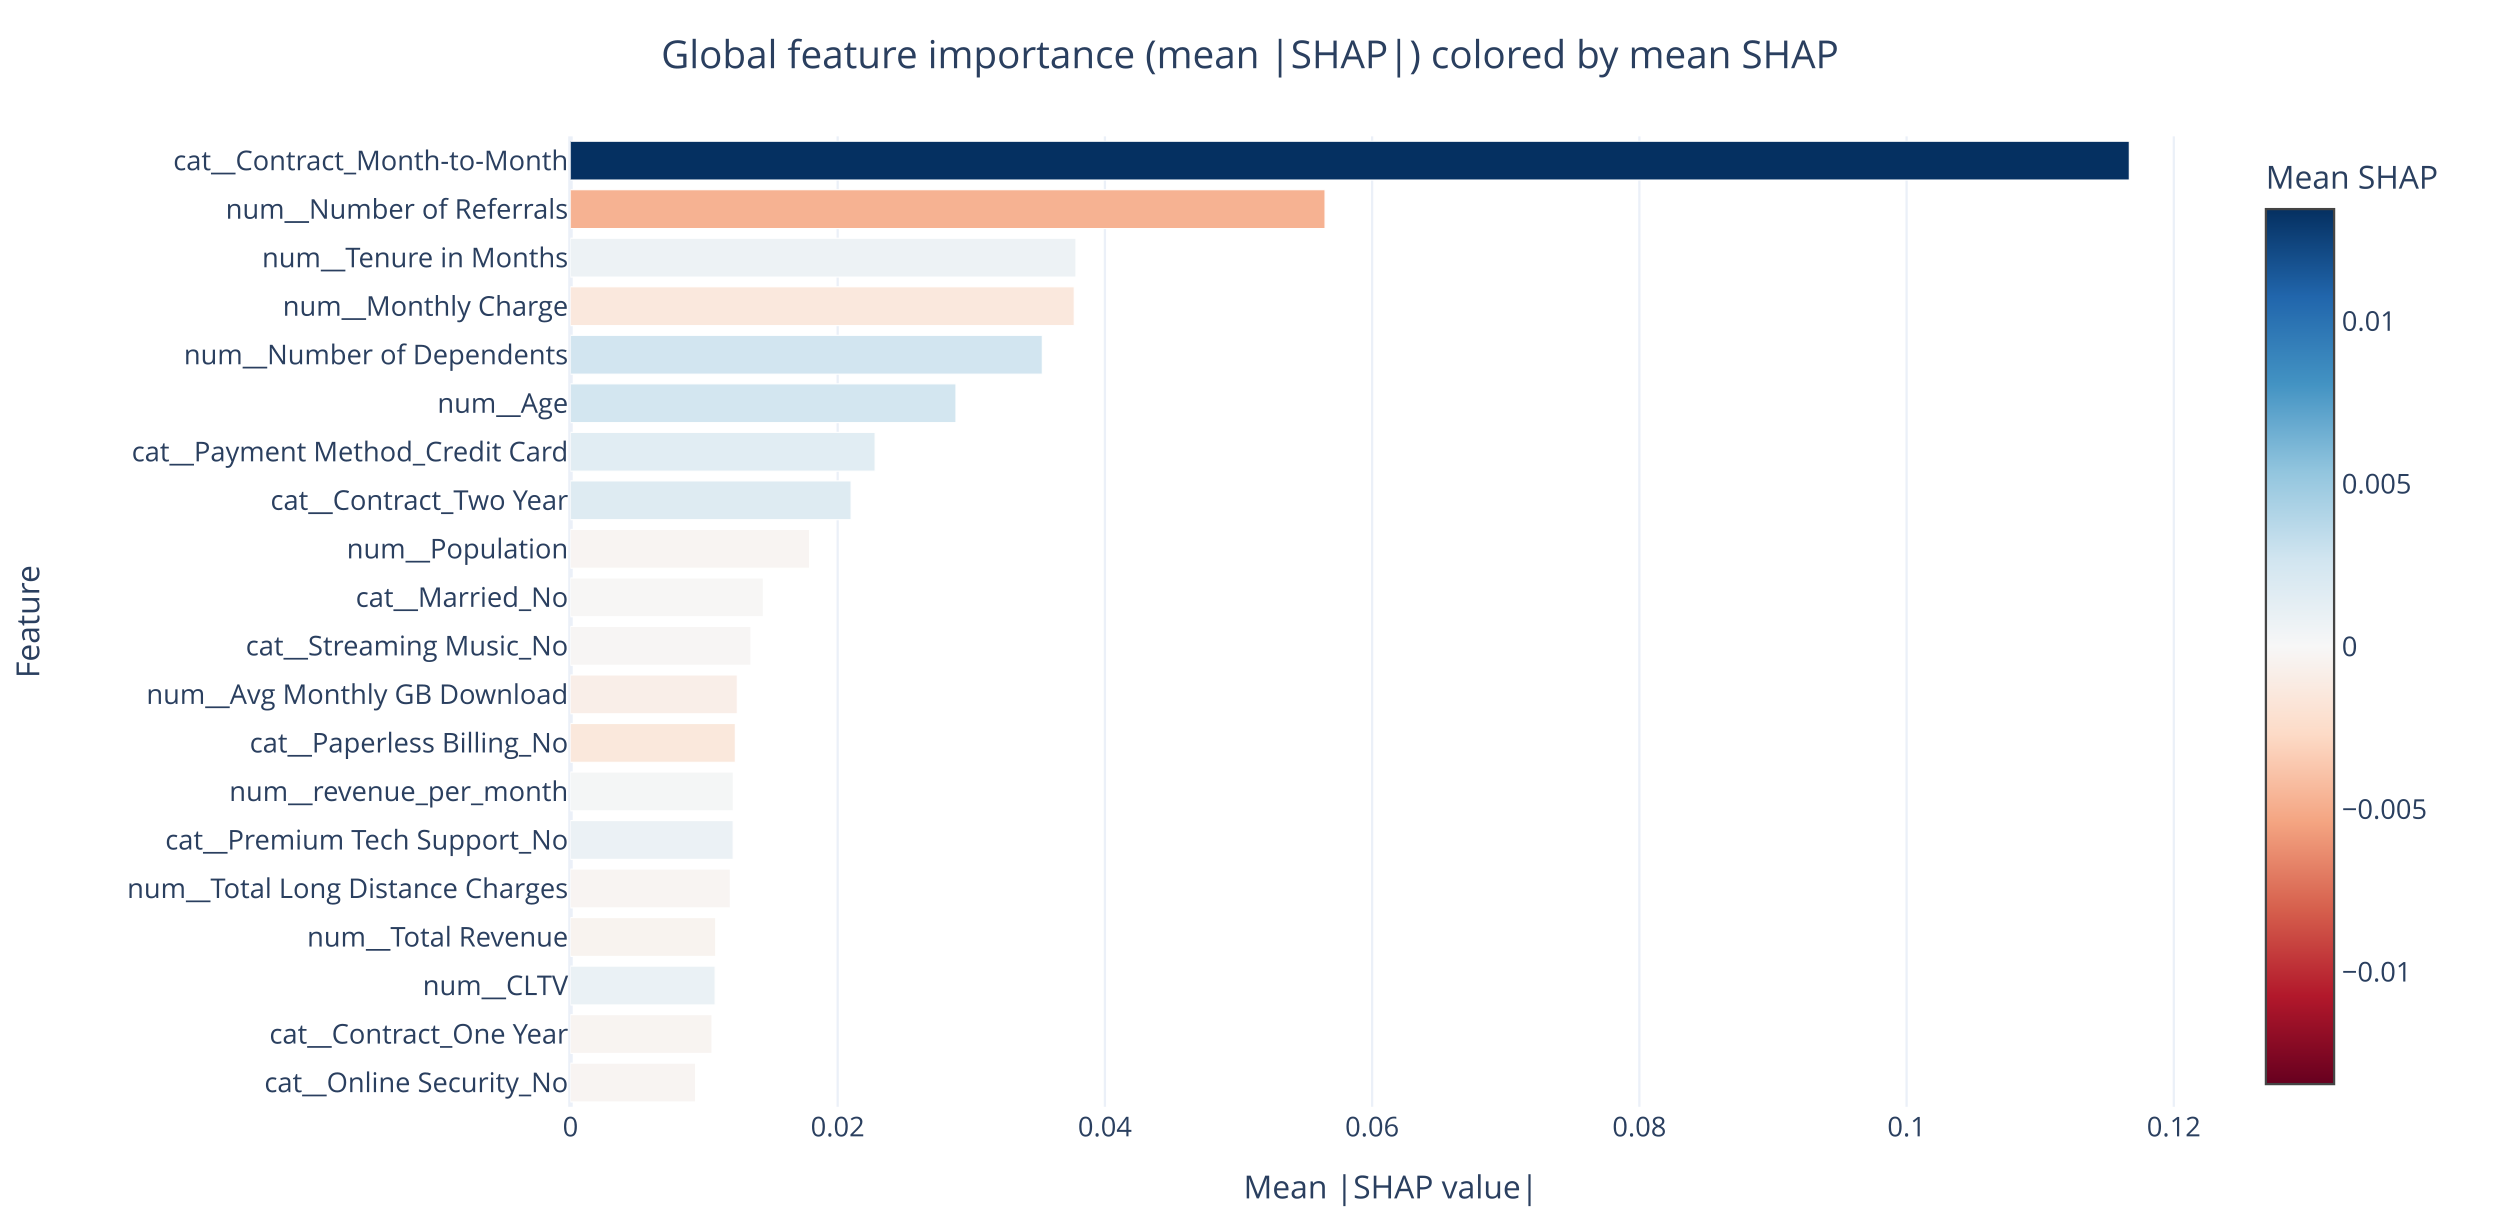
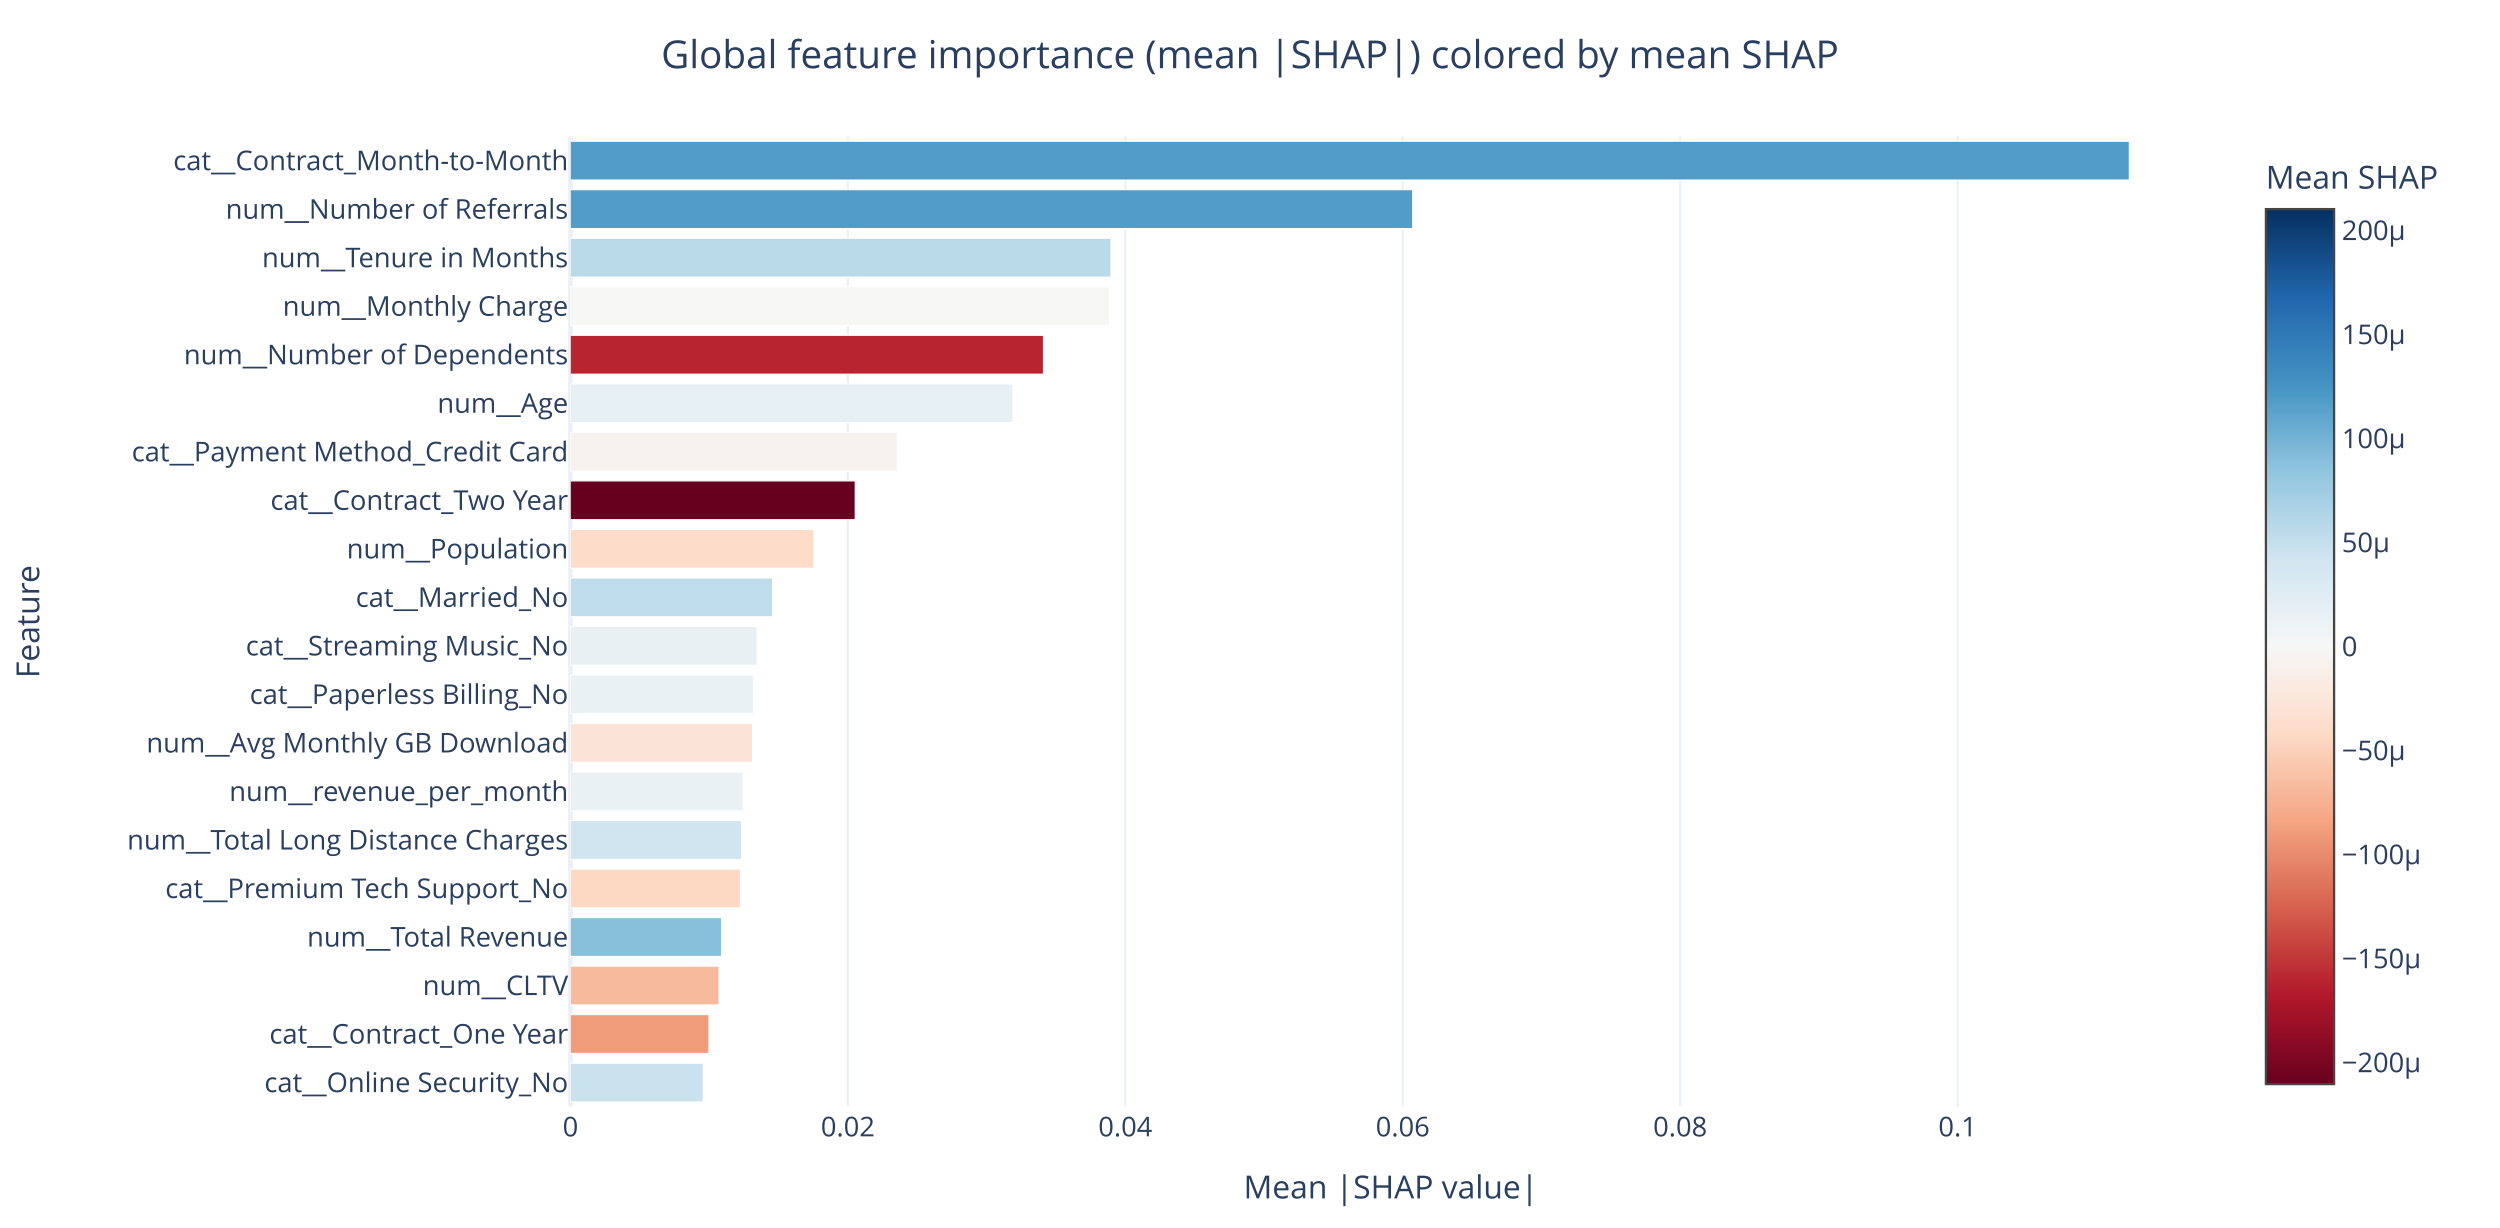
<svg xmlns="http://www.w3.org/2000/svg" class="main-svg" width="1100" height="540" style="" viewBox="0 0 1100 540">
  <rect x="0" y="0" width="1100" height="540" style="fill: rgb(255, 255, 255); fill-opacity: 1;" />
-   <defs id="defs-db3d62">
+   <defs id="defs-531230">
    <g class="clips">
-       <clipPath id="clipdb3d62xyplot" class="plotclip">
+       <clipPath id="clip531230xyplot" class="plotclip">
        <rect width="722" height="427" />
      </clipPath>
-       <clipPath class="axesclip" id="clipdb3d62x">
+       <clipPath class="axesclip" id="clip531230x">
        <rect x="251" y="0" width="722" height="540" />
      </clipPath>
-       <clipPath class="axesclip" id="clipdb3d62y">
+       <clipPath class="axesclip" id="clip531230y">
        <rect x="0" y="60" width="1100" height="427" />
      </clipPath>
-       <clipPath class="axesclip" id="clipdb3d62xy">
+       <clipPath class="axesclip" id="clip531230xy">
        <rect x="251" y="60" width="722" height="427" />
      </clipPath>
    </g>
    <g class="gradients">
-       <linearGradient x1="0" y1="1" x2="0" y2="0" gradientUnits="objectBoundingBox" id="gdb3d62-cb228880">
+       <linearGradient x1="0" y1="1" x2="0" y2="0" gradientUnits="objectBoundingBox" id="g531230-cb0753b0">
        <stop offset="0%" stop-color="rgb(103, 0, 31)" stop-opacity="1" />
        <stop offset="10%" stop-color="rgb(178, 24, 43)" stop-opacity="1" />
        <stop offset="20%" stop-color="rgb(214, 96, 77)" stop-opacity="1" />
        <stop offset="30%" stop-color="rgb(244, 165, 130)" stop-opacity="1" />
        <stop offset="40%" stop-color="rgb(253, 219, 199)" stop-opacity="1" />
        <stop offset="50%" stop-color="rgb(247, 247, 247)" stop-opacity="1" />
        <stop offset="60%" stop-color="rgb(209, 229, 240)" stop-opacity="1" />
        <stop offset="70%" stop-color="rgb(146, 197, 222)" stop-opacity="1" />
        <stop offset="80%" stop-color="rgb(67, 147, 195)" stop-opacity="1" />
        <stop offset="90%" stop-color="rgb(33, 102, 172)" stop-opacity="1" />
        <stop offset="100%" stop-color="rgb(5, 48, 97)" stop-opacity="1" />
      </linearGradient>
    </g>
    <g class="patterns" />
  </defs>
  <g class="bglayer" />
  <g class="layer-below">
    <g class="imagelayer" />
    <g class="shapelayer" />
  </g>
  <g class="cartesianlayer">
    <g class="subplot xy">
      <g class="layer-subplot">
        <g class="shapelayer" />
        <g class="imagelayer" />
      </g>
      <g class="minor-gridlayer">
        <g class="x" />
        <g class="y" />
      </g>
      <g class="gridlayer">
        <g class="x">
-           <path class="xgrid crisp" transform="translate(368.58,0)" d="M0,60v427" style="stroke: rgb(235, 240, 248); stroke-opacity: 1; stroke-width: 1px;" />
-           <path class="xgrid crisp" transform="translate(486.16,0)" d="M0,60v427" style="stroke: rgb(235, 240, 248); stroke-opacity: 1; stroke-width: 1px;" />
-           <path class="xgrid crisp" transform="translate(603.74,0)" d="M0,60v427" style="stroke: rgb(235, 240, 248); stroke-opacity: 1; stroke-width: 1px;" />
-           <path class="xgrid crisp" transform="translate(721.32,0)" d="M0,60v427" style="stroke: rgb(235, 240, 248); stroke-opacity: 1; stroke-width: 1px;" />
-           <path class="xgrid crisp" transform="translate(838.9,0)" d="M0,60v427" style="stroke: rgb(235, 240, 248); stroke-opacity: 1; stroke-width: 1px;" />
-           <path class="xgrid crisp" transform="translate(956.48,0)" d="M0,60v427" style="stroke: rgb(235, 240, 248); stroke-opacity: 1; stroke-width: 1px;" />
+           <path class="xgrid crisp" transform="translate(373.07,0)" d="M0,60v427" style="stroke: rgb(235, 240, 248); stroke-opacity: 1; stroke-width: 1px;" />
+           <path class="xgrid crisp" transform="translate(495.14,0)" d="M0,60v427" style="stroke: rgb(235, 240, 248); stroke-opacity: 1; stroke-width: 1px;" />
+           <path class="xgrid crisp" transform="translate(617.21,0)" d="M0,60v427" style="stroke: rgb(235, 240, 248); stroke-opacity: 1; stroke-width: 1px;" />
+           <path class="xgrid crisp" transform="translate(739.28,0)" d="M0,60v427" style="stroke: rgb(235, 240, 248); stroke-opacity: 1; stroke-width: 1px;" />
+           <path class="xgrid crisp" transform="translate(861.35,0)" d="M0,60v427" style="stroke: rgb(235, 240, 248); stroke-opacity: 1; stroke-width: 1px;" />
        </g>
        <g class="y" />
      </g>
      <g class="zerolinelayer">
        <path class="xzl zl crisp" transform="translate(251,0)" d="M0,60v427" style="stroke: rgb(235, 240, 248); stroke-opacity: 1; stroke-width: 2px;" />
      </g>
      <g class="layer-between">
        <g class="shapelayer" />
        <g class="imagelayer" />
      </g>
      <path class="xlines-below" />
      <path class="ylines-below" />
      <g class="overlines-below" />
      <g class="xaxislayer-below" />
      <g class="yaxislayer-below" />
      <g class="overaxes-below" />
      <g class="overplot">
-         <g class="xy" transform="translate(251,60)" clip-path="url(#clipdb3d62xyplot)">
+         <g class="xy" transform="translate(251,60)" clip-path="url(#clip531230xyplot)">
          <g class="barlayer mlayer">
            <g class="trace bars" style="opacity: 1;">
              <g class="points">
                <g class="point">
-                   <path d="M0,424.87V407.79H55.08V424.87Z" style="vector-effect: none; opacity: 1; stroke-width: 0.5px; fill: rgb(248, 244, 242); fill-opacity: 1; stroke: rgb(255, 255, 255); stroke-opacity: 1;" />
-                 </g>
-                 <g class="point">
-                   <path d="M0,403.52V386.44H62.27V403.52Z" style="vector-effect: none; opacity: 1; stroke-width: 0.5px; fill: rgb(248, 244, 241); fill-opacity: 1; stroke: rgb(255, 255, 255); stroke-opacity: 1;" />
-                 </g>
-                 <g class="point">
-                   <path d="M0,382.17V365.09H63.67V382.17Z" style="vector-effect: none; opacity: 1; stroke-width: 0.5px; fill: rgb(234, 241, 245); fill-opacity: 1; stroke: rgb(255, 255, 255); stroke-opacity: 1;" />
-                 </g>
-                 <g class="point">
-                   <path d="M0,360.82V343.74H63.92V360.82Z" style="vector-effect: none; opacity: 1; stroke-width: 0.5px; fill: rgb(248, 243, 239); fill-opacity: 1; stroke: rgb(255, 255, 255); stroke-opacity: 1;" />
-                 </g>
-                 <g class="point">
-                   <path d="M0,339.47V322.39H70.36V339.47Z" style="vector-effect: none; opacity: 1; stroke-width: 0.5px; fill: rgb(248, 244, 242); fill-opacity: 1; stroke: rgb(255, 255, 255); stroke-opacity: 1;" />
-                 </g>
-                 <g class="point">
-                   <path d="M0,318.12V301.04H71.6V318.12Z" style="vector-effect: none; opacity: 1; stroke-width: 0.5px; fill: rgb(235, 241, 245); fill-opacity: 1; stroke: rgb(255, 255, 255); stroke-opacity: 1;" />
-                 </g>
-                 <g class="point">
-                   <path d="M0,296.77V279.69H71.65V296.77Z" style="vector-effect: none; opacity: 1; stroke-width: 0.5px; fill: rgb(244, 246, 246); fill-opacity: 1; stroke: rgb(255, 255, 255); stroke-opacity: 1;" />
-                 </g>
-                 <g class="point">
-                   <path d="M0,275.42V258.34H72.55V275.42Z" style="vector-effect: none; opacity: 1; stroke-width: 0.5px; fill: rgb(250, 232, 220); fill-opacity: 1; stroke: rgb(255, 255, 255); stroke-opacity: 1;" />
-                 </g>
-                 <g class="point">
-                   <path d="M0,254.07V236.99H73.42V254.07Z" style="vector-effect: none; opacity: 1; stroke-width: 0.5px; fill: rgb(249, 238, 232); fill-opacity: 1; stroke: rgb(255, 255, 255); stroke-opacity: 1;" />
-                 </g>
-                 <g class="point">
-                   <path d="M0,232.72V215.64H79.42V232.72Z" style="vector-effect: none; opacity: 1; stroke-width: 0.5px; fill: rgb(247, 245, 244); fill-opacity: 1; stroke: rgb(255, 255, 255); stroke-opacity: 1;" />
-                 </g>
-                 <g class="point">
-                   <path d="M0,211.37V194.29H84.89V211.37Z" style="vector-effect: none; opacity: 1; stroke-width: 0.5px; fill: rgb(247, 246, 245); fill-opacity: 1; stroke: rgb(255, 255, 255); stroke-opacity: 1;" />
-                 </g>
-                 <g class="point">
-                   <path d="M0,190.02V172.94H105.24V190.02Z" style="vector-effect: none; opacity: 1; stroke-width: 0.5px; fill: rgb(248, 244, 242); fill-opacity: 1; stroke: rgb(255, 255, 255); stroke-opacity: 1;" />
-                 </g>
-                 <g class="point">
-                   <path d="M0,168.67V151.59H123.49V168.67Z" style="vector-effect: none; opacity: 1; stroke-width: 0.5px; fill: rgb(222, 235, 242); fill-opacity: 1; stroke: rgb(255, 255, 255); stroke-opacity: 1;" />
-                 </g>
-                 <g class="point">
-                   <path d="M0,147.32V130.24H134.06V147.32Z" style="vector-effect: none; opacity: 1; stroke-width: 0.5px; fill: rgb(225, 237, 243); fill-opacity: 1; stroke: rgb(255, 255, 255); stroke-opacity: 1;" />
-                 </g>
-                 <g class="point">
-                   <path d="M0,125.97V108.89H169.63V125.97Z" style="vector-effect: none; opacity: 1; stroke-width: 0.5px; fill: rgb(211, 230, 240); fill-opacity: 1; stroke: rgb(255, 255, 255); stroke-opacity: 1;" />
-                 </g>
-                 <g class="point">
-                   <path d="M0,104.62V87.54H207.62V104.62Z" style="vector-effect: none; opacity: 1; stroke-width: 0.5px; fill: rgb(210, 229, 240); fill-opacity: 1; stroke: rgb(255, 255, 255); stroke-opacity: 1;" />
-                 </g>
-                 <g class="point">
-                   <path d="M0,83.27V66.19H221.67V83.27Z" style="vector-effect: none; opacity: 1; stroke-width: 0.5px; fill: rgb(250, 232, 221); fill-opacity: 1; stroke: rgb(255, 255, 255); stroke-opacity: 1;" />
-                 </g>
-                 <g class="point">
-                   <path d="M0,61.91V44.83H222.42V61.91Z" style="vector-effect: none; opacity: 1; stroke-width: 0.5px; fill: rgb(237, 242, 245); fill-opacity: 1; stroke: rgb(255, 255, 255); stroke-opacity: 1;" />
-                 </g>
-                 <g class="point">
-                   <path d="M0,40.57V23.48H332.02V40.57Z" style="vector-effect: none; opacity: 1; stroke-width: 0.5px; fill: rgb(246, 178, 146); fill-opacity: 1; stroke: rgb(255, 255, 255); stroke-opacity: 1;" />
-                 </g>
-                 <g class="point">
-                   <path d="M0,19.21V2.13H685.9V19.21Z" style="vector-effect: none; opacity: 1; stroke-width: 0.5px; fill: rgb(5, 48, 97); fill-opacity: 1; stroke: rgb(255, 255, 255); stroke-opacity: 1;" />
+                   <path d="M0,424.87V407.79H58.4V424.87Z" style="vector-effect: none; opacity: 1; stroke-width: 0.5px; fill: rgb(202, 225, 238); fill-opacity: 1; stroke: rgb(255, 255, 255); stroke-opacity: 1;" />
+                 </g>
+                 <g class="point">
+                   <path d="M0,403.52V386.44H60.94V403.52Z" style="vector-effect: none; opacity: 1; stroke-width: 0.5px; fill: rgb(240, 155, 122); fill-opacity: 1; stroke: rgb(255, 255, 255); stroke-opacity: 1;" />
+                 </g>
+                 <g class="point">
+                   <path d="M0,382.17V365.09H65.37V382.17Z" style="vector-effect: none; opacity: 1; stroke-width: 0.5px; fill: rgb(247, 186, 156); fill-opacity: 1; stroke: rgb(255, 255, 255); stroke-opacity: 1;" />
+                 </g>
+                 <g class="point">
+                   <path d="M0,360.82V343.74H66.51V360.82Z" style="vector-effect: none; opacity: 1; stroke-width: 0.5px; fill: rgb(136, 191, 219); fill-opacity: 1; stroke: rgb(255, 255, 255); stroke-opacity: 1;" />
+                 </g>
+                 <g class="point">
+                   <path d="M0,339.47V322.39H74.81V339.47Z" style="vector-effect: none; opacity: 1; stroke-width: 0.5px; fill: rgb(253, 216, 195); fill-opacity: 1; stroke: rgb(255, 255, 255); stroke-opacity: 1;" />
+                 </g>
+                 <g class="point">
+                   <path d="M0,318.12V301.04H75.35V318.12Z" style="vector-effect: none; opacity: 1; stroke-width: 0.5px; fill: rgb(208, 229, 240); fill-opacity: 1; stroke: rgb(255, 255, 255); stroke-opacity: 1;" />
+                 </g>
+                 <g class="point">
+                   <path d="M0,296.77V279.69H75.98V296.77Z" style="vector-effect: none; opacity: 1; stroke-width: 0.5px; fill: rgb(234, 241, 245); fill-opacity: 1; stroke: rgb(255, 255, 255); stroke-opacity: 1;" />
+                 </g>
+                 <g class="point">
+                   <path d="M0,275.42V258.34H80.19V275.42Z" style="vector-effect: none; opacity: 1; stroke-width: 0.5px; fill: rgb(251, 228, 215); fill-opacity: 1; stroke: rgb(255, 255, 255); stroke-opacity: 1;" />
+                 </g>
+                 <g class="point">
+                   <path d="M0,254.07V236.99H80.63V254.07Z" style="vector-effect: none; opacity: 1; stroke-width: 0.5px; fill: rgb(234, 241, 245); fill-opacity: 1; stroke: rgb(255, 255, 255); stroke-opacity: 1;" />
+                 </g>
+                 <g class="point">
+                   <path d="M0,232.72V215.64H82.14V232.72Z" style="vector-effect: none; opacity: 1; stroke-width: 0.5px; fill: rgb(233, 240, 244); fill-opacity: 1; stroke: rgb(255, 255, 255); stroke-opacity: 1;" />
+                 </g>
+                 <g class="point">
+                   <path d="M0,211.37V194.29H88.98V211.37Z" style="vector-effect: none; opacity: 1; stroke-width: 0.5px; fill: rgb(191, 220, 235); fill-opacity: 1; stroke: rgb(255, 255, 255); stroke-opacity: 1;" />
+                 </g>
+                 <g class="point">
+                   <path d="M0,190.02V172.94H107.16V190.02Z" style="vector-effect: none; opacity: 1; stroke-width: 0.5px; fill: rgb(253, 220, 201); fill-opacity: 1; stroke: rgb(255, 255, 255); stroke-opacity: 1;" />
+                 </g>
+                 <g class="point">
+                   <path d="M0,168.67V151.59H125.3V168.67Z" style="vector-effect: none; opacity: 1; stroke-width: 0.5px; fill: rgb(103, 0, 31); fill-opacity: 1; stroke: rgb(255, 255, 255); stroke-opacity: 1;" />
+                 </g>
+                 <g class="point">
+                   <path d="M0,147.32V130.24H143.81V147.32Z" style="vector-effect: none; opacity: 1; stroke-width: 0.5px; fill: rgb(248, 242, 238); fill-opacity: 1; stroke: rgb(255, 255, 255); stroke-opacity: 1;" />
+                 </g>
+                 <g class="point">
+                   <path d="M0,125.97V108.89H194.69V125.97Z" style="vector-effect: none; opacity: 1; stroke-width: 0.5px; fill: rgb(231, 240, 244); fill-opacity: 1; stroke: rgb(255, 255, 255); stroke-opacity: 1;" />
+                 </g>
+                 <g class="point">
+                   <path d="M0,104.62V87.54H208.13V104.62Z" style="vector-effect: none; opacity: 1; stroke-width: 0.5px; fill: rgb(184, 36, 48); fill-opacity: 1; stroke: rgb(255, 255, 255); stroke-opacity: 1;" />
+                 </g>
+                 <g class="point">
+                   <path d="M0,83.27V66.19H237.26V83.27Z" style="vector-effect: none; opacity: 1; stroke-width: 0.5px; fill: rgb(247, 247, 246); fill-opacity: 1; stroke: rgb(255, 255, 255); stroke-opacity: 1;" />
+                 </g>
+                 <g class="point">
+                   <path d="M0,61.91V44.83H237.83V61.91Z" style="vector-effect: none; opacity: 1; stroke-width: 0.5px; fill: rgb(186, 217, 233); fill-opacity: 1; stroke: rgb(255, 255, 255); stroke-opacity: 1;" />
+                 </g>
+                 <g class="point">
+                   <path d="M0,40.57V23.48H370.6V40.57Z" style="vector-effect: none; opacity: 1; stroke-width: 0.5px; fill: rgb(81, 156, 200); fill-opacity: 1; stroke: rgb(255, 255, 255); stroke-opacity: 1;" />
+                 </g>
+                 <g class="point">
+                   <path d="M0,19.21V2.13H685.9V19.21Z" style="vector-effect: none; opacity: 1; stroke-width: 0.5px; fill: rgb(81, 156, 200); fill-opacity: 1; stroke: rgb(255, 255, 255); stroke-opacity: 1;" />
                </g>
              </g>
            </g>
          </g>
        </g>
      </g>
      <g class="zerolinelayer-above" />
      <path class="xlines-above crisp" d="M0,0" style="fill: none;" />
      <path class="ylines-above crisp" d="M0,0" style="fill: none;" />
      <g class="overlines-above" />
      <g class="xaxislayer-above">
        <g class="xtick">
          <text text-anchor="middle" x="0" y="500" transform="translate(251,0)" style="font-family: 'Open Sans', verdana, arial, sans-serif; font-size: 12px; fill: rgb(42, 63, 95); fill-opacity: 1; white-space: pre;">0</text>
        </g>
        <g class="xtick">
-           <text text-anchor="middle" x="0" y="500" style="font-family: 'Open Sans', verdana, arial, sans-serif; font-size: 12px; fill: rgb(42, 63, 95); fill-opacity: 1; white-space: pre;" transform="translate(368.58,0)">0.02</text>
-         </g>
-         <g class="xtick">
-           <text text-anchor="middle" x="0" y="500" style="font-family: 'Open Sans', verdana, arial, sans-serif; font-size: 12px; fill: rgb(42, 63, 95); fill-opacity: 1; white-space: pre;" transform="translate(486.16,0)">0.04</text>
-         </g>
-         <g class="xtick">
-           <text text-anchor="middle" x="0" y="500" style="font-family: 'Open Sans', verdana, arial, sans-serif; font-size: 12px; fill: rgb(42, 63, 95); fill-opacity: 1; white-space: pre;" transform="translate(603.74,0)">0.06</text>
-         </g>
-         <g class="xtick">
-           <text text-anchor="middle" x="0" y="500" style="font-family: 'Open Sans', verdana, arial, sans-serif; font-size: 12px; fill: rgb(42, 63, 95); fill-opacity: 1; white-space: pre;" transform="translate(721.32,0)">0.08</text>
-         </g>
-         <g class="xtick">
-           <text text-anchor="middle" x="0" y="500" style="font-family: 'Open Sans', verdana, arial, sans-serif; font-size: 12px; fill: rgb(42, 63, 95); fill-opacity: 1; white-space: pre;" transform="translate(838.9,0)">0.1</text>
-         </g>
-         <g class="xtick">
-           <text text-anchor="middle" x="0" y="500" style="font-family: 'Open Sans', verdana, arial, sans-serif; font-size: 12px; fill: rgb(42, 63, 95); fill-opacity: 1; white-space: pre;" transform="translate(956.48,0)">0.12</text>
+           <text text-anchor="middle" x="0" y="500" style="font-family: 'Open Sans', verdana, arial, sans-serif; font-size: 12px; fill: rgb(42, 63, 95); fill-opacity: 1; white-space: pre;" transform="translate(373.07,0)">0.02</text>
+         </g>
+         <g class="xtick">
+           <text text-anchor="middle" x="0" y="500" style="font-family: 'Open Sans', verdana, arial, sans-serif; font-size: 12px; fill: rgb(42, 63, 95); fill-opacity: 1; white-space: pre;" transform="translate(495.14,0)">0.04</text>
+         </g>
+         <g class="xtick">
+           <text text-anchor="middle" x="0" y="500" style="font-family: 'Open Sans', verdana, arial, sans-serif; font-size: 12px; fill: rgb(42, 63, 95); fill-opacity: 1; white-space: pre;" transform="translate(617.21,0)">0.06</text>
+         </g>
+         <g class="xtick">
+           <text text-anchor="middle" x="0" y="500" style="font-family: 'Open Sans', verdana, arial, sans-serif; font-size: 12px; fill: rgb(42, 63, 95); fill-opacity: 1; white-space: pre;" transform="translate(739.28,0)">0.08</text>
+         </g>
+         <g class="xtick">
+           <text text-anchor="middle" x="0" y="500" style="font-family: 'Open Sans', verdana, arial, sans-serif; font-size: 12px; fill: rgb(42, 63, 95); fill-opacity: 1; white-space: pre;" transform="translate(861.35,0)">0.1</text>
        </g>
      </g>
      <g class="yaxislayer-above">
        <g class="ytick">
          <text text-anchor="end" x="250" y="4.2" transform="translate(0,476.33)" style="font-family: 'Open Sans', verdana, arial, sans-serif; font-size: 12px; fill: rgb(42, 63, 95); fill-opacity: 1; white-space: pre;">cat__Online Security_No</text>
        </g>
        <g class="ytick">
          <text text-anchor="end" x="250" y="4.2" transform="translate(0,454.98)" style="font-family: 'Open Sans', verdana, arial, sans-serif; font-size: 12px; fill: rgb(42, 63, 95); fill-opacity: 1; white-space: pre;">cat__Contract_One Year</text>
        </g>
        <g class="ytick">
          <text text-anchor="end" x="250" y="4.2" transform="translate(0,433.63)" style="font-family: 'Open Sans', verdana, arial, sans-serif; font-size: 12px; fill: rgb(42, 63, 95); fill-opacity: 1; white-space: pre;">num__CLTV</text>
        </g>
        <g class="ytick">
          <text text-anchor="end" x="250" y="4.2" transform="translate(0,412.28)" style="font-family: 'Open Sans', verdana, arial, sans-serif; font-size: 12px; fill: rgb(42, 63, 95); fill-opacity: 1; white-space: pre;">num__Total Revenue</text>
        </g>
        <g class="ytick">
-           <text text-anchor="end" x="250" y="4.2" transform="translate(0,390.93)" style="font-family: 'Open Sans', verdana, arial, sans-serif; font-size: 12px; fill: rgb(42, 63, 95); fill-opacity: 1; white-space: pre;">num__Total Long Distance Charges</text>
-         </g>
-         <g class="ytick">
-           <text text-anchor="end" x="250" y="4.2" transform="translate(0,369.58)" style="font-family: 'Open Sans', verdana, arial, sans-serif; font-size: 12px; fill: rgb(42, 63, 95); fill-opacity: 1; white-space: pre;">cat__Premium Tech Support_No</text>
+           <text text-anchor="end" x="250" y="4.2" transform="translate(0,390.93)" style="font-family: 'Open Sans', verdana, arial, sans-serif; font-size: 12px; fill: rgb(42, 63, 95); fill-opacity: 1; white-space: pre;">cat__Premium Tech Support_No</text>
+         </g>
+         <g class="ytick">
+           <text text-anchor="end" x="250" y="4.2" transform="translate(0,369.58)" style="font-family: 'Open Sans', verdana, arial, sans-serif; font-size: 12px; fill: rgb(42, 63, 95); fill-opacity: 1; white-space: pre;">num__Total Long Distance Charges</text>
        </g>
        <g class="ytick">
          <text text-anchor="end" x="250" y="4.2" transform="translate(0,348.23)" style="font-family: 'Open Sans', verdana, arial, sans-serif; font-size: 12px; fill: rgb(42, 63, 95); fill-opacity: 1; white-space: pre;">num__revenue_per_month</text>
        </g>
        <g class="ytick">
-           <text text-anchor="end" x="250" y="4.2" transform="translate(0,326.88)" style="font-family: 'Open Sans', verdana, arial, sans-serif; font-size: 12px; fill: rgb(42, 63, 95); fill-opacity: 1; white-space: pre;">cat__Paperless Billing_No</text>
-         </g>
-         <g class="ytick">
-           <text text-anchor="end" x="250" y="4.2" transform="translate(0,305.53)" style="font-family: 'Open Sans', verdana, arial, sans-serif; font-size: 12px; fill: rgb(42, 63, 95); fill-opacity: 1; white-space: pre;">num__Avg Monthly GB Download</text>
+           <text text-anchor="end" x="250" y="4.2" transform="translate(0,326.88)" style="font-family: 'Open Sans', verdana, arial, sans-serif; font-size: 12px; fill: rgb(42, 63, 95); fill-opacity: 1; white-space: pre;">num__Avg Monthly GB Download</text>
+         </g>
+         <g class="ytick">
+           <text text-anchor="end" x="250" y="4.2" transform="translate(0,305.53)" style="font-family: 'Open Sans', verdana, arial, sans-serif; font-size: 12px; fill: rgb(42, 63, 95); fill-opacity: 1; white-space: pre;">cat__Paperless Billing_No</text>
        </g>
        <g class="ytick">
          <text text-anchor="end" x="250" y="4.2" transform="translate(0,284.18)" style="font-family: 'Open Sans', verdana, arial, sans-serif; font-size: 12px; fill: rgb(42, 63, 95); fill-opacity: 1; white-space: pre;">cat__Streaming Music_No</text>
        </g>
        <g class="ytick">
          <text text-anchor="end" x="250" y="4.2" transform="translate(0,262.83)" style="font-family: 'Open Sans', verdana, arial, sans-serif; font-size: 12px; fill: rgb(42, 63, 95); fill-opacity: 1; white-space: pre;">cat__Married_No</text>
        </g>
        <g class="ytick">
          <text text-anchor="end" x="250" y="4.2" transform="translate(0,241.48)" style="font-family: 'Open Sans', verdana, arial, sans-serif; font-size: 12px; fill: rgb(42, 63, 95); fill-opacity: 1; white-space: pre;">num__Population</text>
        </g>
        <g class="ytick">
          <text text-anchor="end" x="250" y="4.2" transform="translate(0,220.13)" style="font-family: 'Open Sans', verdana, arial, sans-serif; font-size: 12px; fill: rgb(42, 63, 95); fill-opacity: 1; white-space: pre;">cat__Contract_Two Year</text>
        </g>
        <g class="ytick">
          <text text-anchor="end" x="250" y="4.2" transform="translate(0,198.78)" style="font-family: 'Open Sans', verdana, arial, sans-serif; font-size: 12px; fill: rgb(42, 63, 95); fill-opacity: 1; white-space: pre;">cat__Payment Method_Credit Card</text>
        </g>
        <g class="ytick">
          <text text-anchor="end" x="250" y="4.2" transform="translate(0,177.43)" style="font-family: 'Open Sans', verdana, arial, sans-serif; font-size: 12px; fill: rgb(42, 63, 95); fill-opacity: 1; white-space: pre;">num__Age</text>
        </g>
        <g class="ytick">
          <text text-anchor="end" x="250" y="4.2" transform="translate(0,156.08)" style="font-family: 'Open Sans', verdana, arial, sans-serif; font-size: 12px; fill: rgb(42, 63, 95); fill-opacity: 1; white-space: pre;">num__Number of Dependents</text>
        </g>
        <g class="ytick">
          <text text-anchor="end" x="250" y="4.2" transform="translate(0,134.73)" style="font-family: 'Open Sans', verdana, arial, sans-serif; font-size: 12px; fill: rgb(42, 63, 95); fill-opacity: 1; white-space: pre;">num__Monthly Charge</text>
        </g>
        <g class="ytick">
          <text text-anchor="end" x="250" y="4.2" transform="translate(0,113.38)" style="font-family: 'Open Sans', verdana, arial, sans-serif; font-size: 12px; fill: rgb(42, 63, 95); fill-opacity: 1; white-space: pre;">num__Tenure in Months</text>
        </g>
        <g class="ytick">
          <text text-anchor="end" x="250" y="4.2" transform="translate(0,92.03)" style="font-family: 'Open Sans', verdana, arial, sans-serif; font-size: 12px; fill: rgb(42, 63, 95); fill-opacity: 1; white-space: pre;">num__Number of Referrals</text>
        </g>
        <g class="ytick">
          <text text-anchor="end" x="250" y="4.2" transform="translate(0,70.68)" style="font-family: 'Open Sans', verdana, arial, sans-serif; font-size: 12px; fill: rgb(42, 63, 95); fill-opacity: 1; white-space: pre;">cat__Contract_Month-to-Month</text>
        </g>
      </g>
      <g class="overaxes-above" />
    </g>
  </g>
  <g class="polarlayer" />
  <g class="smithlayer" />
  <g class="ternarylayer" />
  <g class="geolayer" />
  <g class="funnelarealayer" />
  <g class="pielayer" />
  <g class="iciclelayer" />
  <g class="treemaplayer" />
  <g class="sunburstlayer" />
  <g class="glimages" />
-   <defs id="topdefs-db3d62">
+   <defs id="topdefs-531230">
    <g class="clips" />
  </defs>
  <g class="layer-above">
    <g class="imagelayer" />
    <g class="shapelayer" />
  </g>
  <g class="infolayer">
-     <g class="cb228880 colorbar" transform="translate(251,60)">
+     <g class="cb0753b0 colorbar" transform="translate(251,60)">
      <rect class="cbbg" x="735.5" y="0" width="100.877" height="428" style="fill: rgb(0, 0, 0); fill-opacity: 0; stroke: rgb(68, 68, 68); stroke-opacity: 1; stroke-width: 0;" />
      <g class="cbfills" transform="translate(0,32)">
-         <rect class="cbfill gradient_filled" style="fill: url('#gdb3d62-cb228880');" x="746" y="0" width="30" height="385" />
+         <rect class="cbfill gradient_filled" style="fill: url('#g531230-cb0753b0');" x="746" y="0" width="30" height="385" />
      </g>
      <g class="cblines" transform="translate(0,32)" />
      <g class="cbaxis crisp" transform="translate(0,-60)">
-         <g class="ycb228880tick">
-           <text text-anchor="start" x="779.4" y="4.2" transform="translate(0,427.66)" style="font-family: 'Open Sans', verdana, arial, sans-serif; font-size: 12px; fill: rgb(42, 63, 95); fill-opacity: 1; white-space: pre;">−0.01</text>
-         </g>
-         <g class="ycb228880tick">
-           <text text-anchor="start" x="779.4" y="4.2" style="font-family: 'Open Sans', verdana, arial, sans-serif; font-size: 12px; fill: rgb(42, 63, 95); fill-opacity: 1; white-space: pre;" transform="translate(0,356.08)">−0.005</text>
-         </g>
-         <g class="ycb228880tick">
+         <g class="ycb0753b0tick">
+           <text text-anchor="start" x="779.4" y="4.2" transform="translate(0,467.57)" style="font-family: 'Open Sans', verdana, arial, sans-serif; font-size: 12px; fill: rgb(42, 63, 95); fill-opacity: 1; white-space: pre;">−200μ</text>
+         </g>
+         <g class="ycb0753b0tick">
+           <text text-anchor="start" x="779.4" y="4.2" style="font-family: 'Open Sans', verdana, arial, sans-serif; font-size: 12px; fill: rgb(42, 63, 95); fill-opacity: 1; white-space: pre;" transform="translate(0,421.8)">−150μ</text>
+         </g>
+         <g class="ycb0753b0tick">
+           <text text-anchor="start" x="779.4" y="4.2" style="font-family: 'Open Sans', verdana, arial, sans-serif; font-size: 12px; fill: rgb(42, 63, 95); fill-opacity: 1; white-space: pre;" transform="translate(0,376.03)">−100μ</text>
+         </g>
+         <g class="ycb0753b0tick">
+           <text text-anchor="start" x="779.4" y="4.2" style="font-family: 'Open Sans', verdana, arial, sans-serif; font-size: 12px; fill: rgb(42, 63, 95); fill-opacity: 1; white-space: pre;" transform="translate(0,330.27)">−50μ</text>
+         </g>
+         <g class="ycb0753b0tick">
          <text text-anchor="start" x="779.4" y="4.2" style="font-family: 'Open Sans', verdana, arial, sans-serif; font-size: 12px; fill: rgb(42, 63, 95); fill-opacity: 1; white-space: pre;" transform="translate(0,284.5)">0</text>
        </g>
-         <g class="ycb228880tick">
-           <text text-anchor="start" x="779.4" y="4.2" style="font-family: 'Open Sans', verdana, arial, sans-serif; font-size: 12px; fill: rgb(42, 63, 95); fill-opacity: 1; white-space: pre;" transform="translate(0,212.92)">0.005</text>
-         </g>
-         <g class="ycb228880tick">
-           <text text-anchor="start" x="779.4" y="4.2" style="font-family: 'Open Sans', verdana, arial, sans-serif; font-size: 12px; fill: rgb(42, 63, 95); fill-opacity: 1; white-space: pre;" transform="translate(0,141.34)">0.01</text>
+         <g class="ycb0753b0tick">
+           <text text-anchor="start" x="779.4" y="4.2" style="font-family: 'Open Sans', verdana, arial, sans-serif; font-size: 12px; fill: rgb(42, 63, 95); fill-opacity: 1; white-space: pre;" transform="translate(0,238.73)">50μ</text>
+         </g>
+         <g class="ycb0753b0tick">
+           <text text-anchor="start" x="779.4" y="4.2" style="font-family: 'Open Sans', verdana, arial, sans-serif; font-size: 12px; fill: rgb(42, 63, 95); fill-opacity: 1; white-space: pre;" transform="translate(0,192.97)">100μ</text>
+         </g>
+         <g class="ycb0753b0tick">
+           <text text-anchor="start" x="779.4" y="4.2" style="font-family: 'Open Sans', verdana, arial, sans-serif; font-size: 12px; fill: rgb(42, 63, 95); fill-opacity: 1; white-space: pre;" transform="translate(0,147.2)">150μ</text>
+         </g>
+         <g class="ycb0753b0tick">
+           <text text-anchor="start" x="779.4" y="4.2" style="font-family: 'Open Sans', verdana, arial, sans-serif; font-size: 12px; fill: rgb(42, 63, 95); fill-opacity: 1; white-space: pre;" transform="translate(0,101.43)">200μ</text>
        </g>
      </g>
      <g class="cbtitleunshift" transform="translate(-251,-60)">
        <g class="cbtitle" transform="translate(-0.5,-0.5)">
-           <text class="ycb228880title" x="997.44" y="83.5" text-anchor="start" style="opacity: 1; font-family: 'Open Sans', verdana, arial, sans-serif; font-size: 14px; fill: rgb(42, 63, 95); fill-opacity: 1; white-space: pre;">Mean SHAP</text>
+           <text class="ycb0753b0title" x="997.44" y="83.5" text-anchor="start" style="opacity: 1; font-family: 'Open Sans', verdana, arial, sans-serif; font-size: 14px; fill: rgb(42, 63, 95); fill-opacity: 1; white-space: pre;">Mean SHAP</text>
        </g>
      </g>
      <rect class="cboutline" x="746" y="32" width="30" height="385" style="stroke: rgb(68, 68, 68); stroke-opacity: 1; fill: none; stroke-width: 1;" />
    </g>
    <g class="g-gtitle">
      <text class="gtitle" x="550" y="30" text-anchor="middle" dy="0em" style="opacity: 1; font-family: 'Open Sans', verdana, arial, sans-serif; font-size: 17px; fill: rgb(42, 63, 95); fill-opacity: 1; white-space: pre;">Global feature importance (mean |SHAP|) colored by mean SHAP</text>
    </g>
    <g class="g-xtitle">
      <text class="xtitle" x="612" y="527.3" text-anchor="middle" style="opacity: 1; font-family: 'Open Sans', verdana, arial, sans-serif; font-size: 14px; fill: rgb(42, 63, 95); fill-opacity: 1; white-space: pre;">Mean |SHAP value|</text>
    </g>
    <g class="g-ytitle">
      <text class="ytitle" transform="rotate(-90,17.27187,273.5)" x="17.272" y="273.5" text-anchor="middle" style="opacity: 1; font-family: 'Open Sans', verdana, arial, sans-serif; font-size: 14px; fill: rgb(42, 63, 95); fill-opacity: 1; white-space: pre;">Feature</text>
    </g>
  </g>
</svg>
